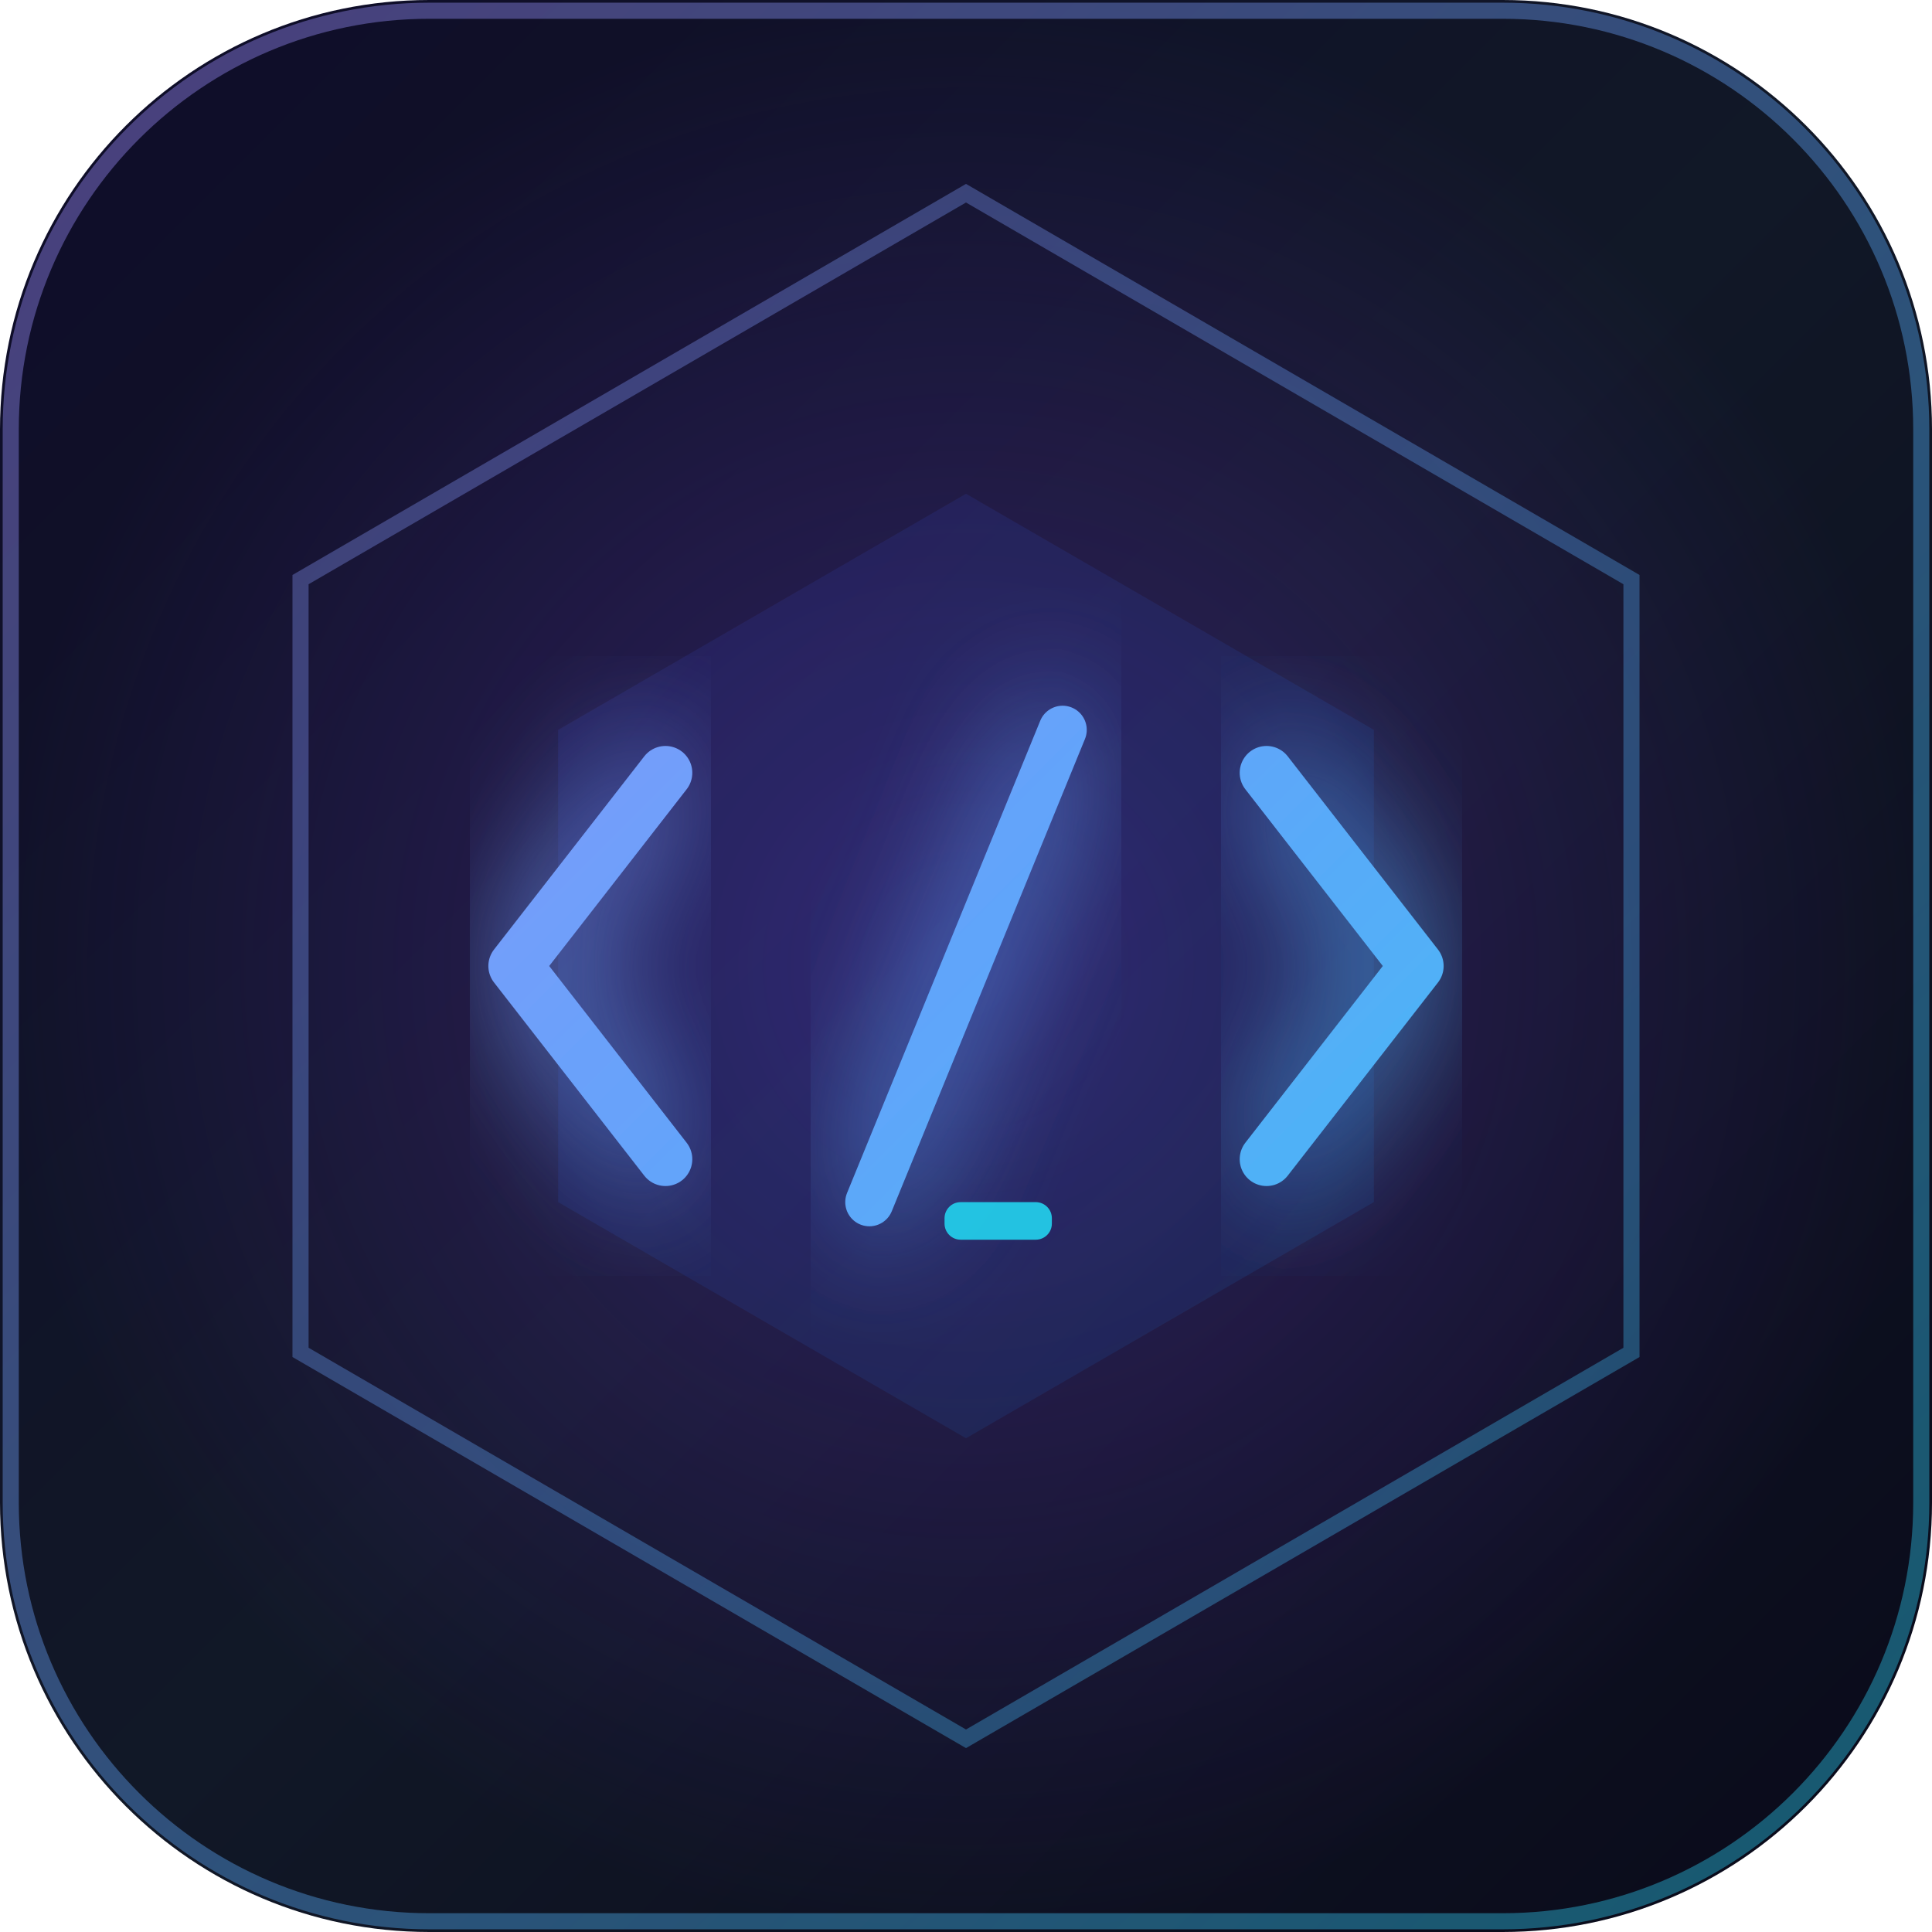
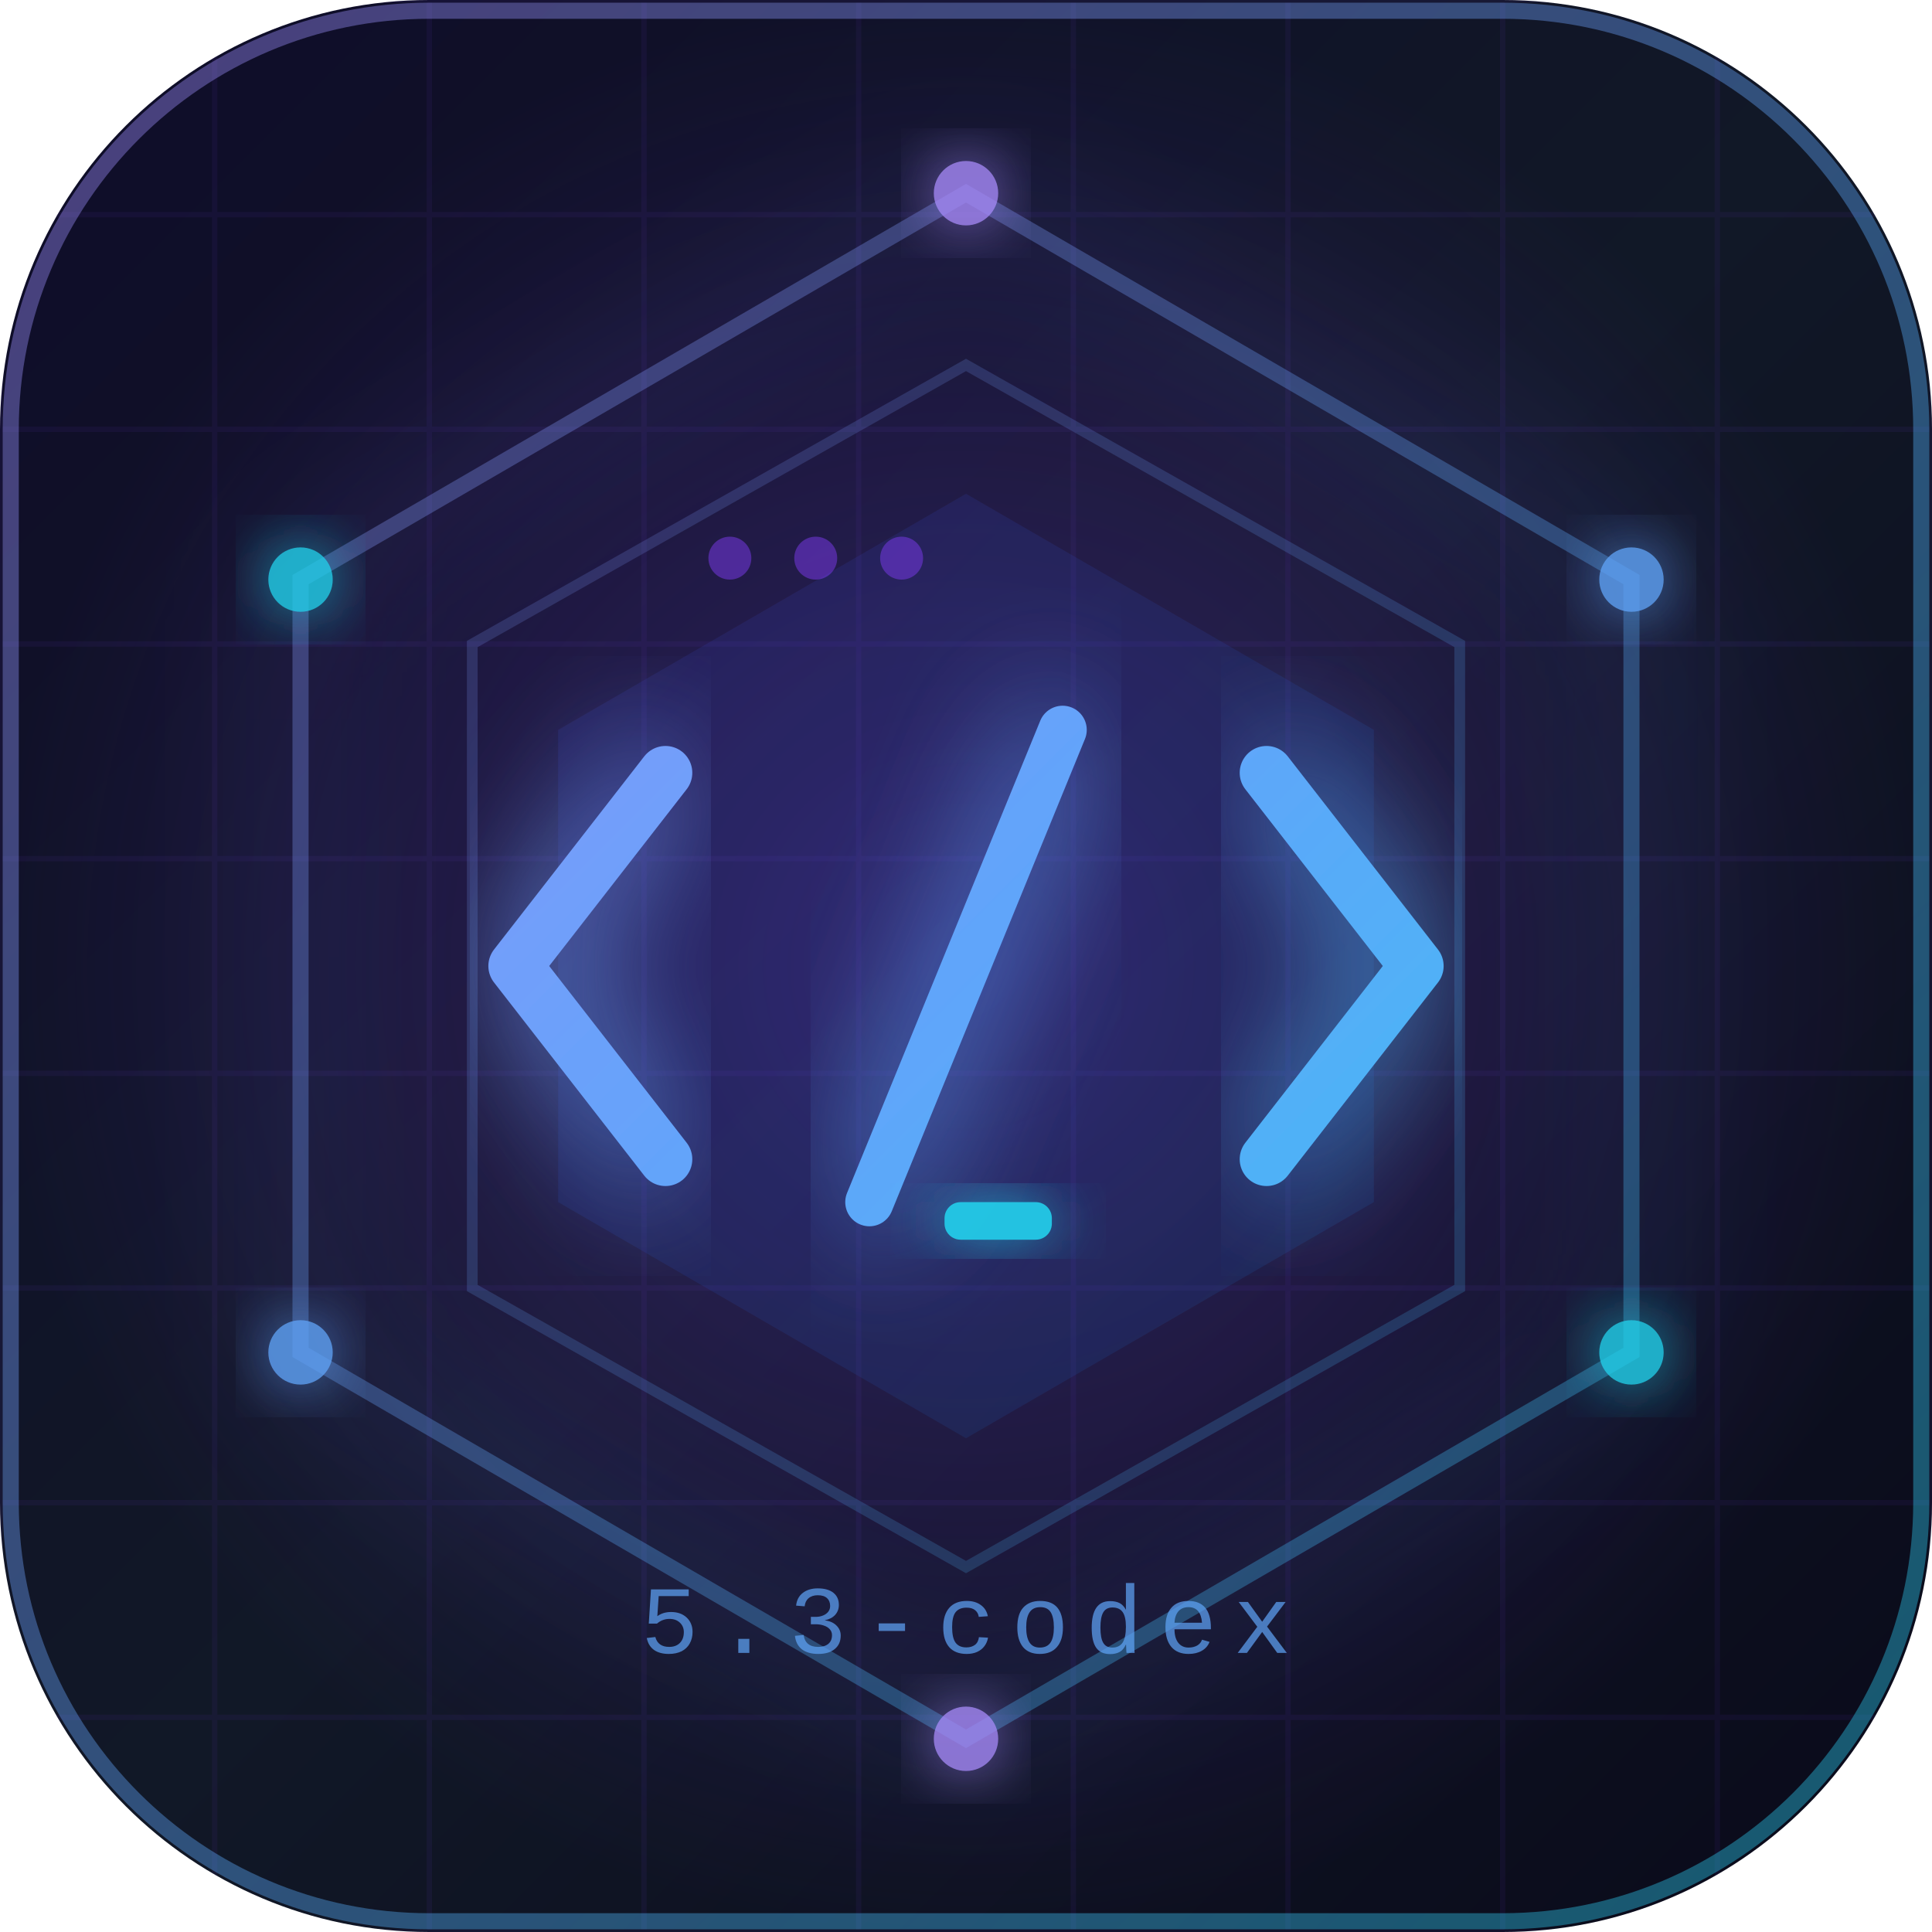
<svg xmlns="http://www.w3.org/2000/svg" width="512" height="512" viewBox="0 0 180 180" fill="none">
  <defs>
    <linearGradient id="bgGrad" x1="0" y1="0" x2="180" y2="180" gradientUnits="userSpaceOnUse">
      <stop offset="0%" stop-color="#0f0c29" />
      <stop offset="50%" stop-color="#111827" />
      <stop offset="100%" stop-color="#0a0a1a" />
    </linearGradient>
+     <linearGradient id="hexGrad" x1="0" y1="0" x2="180" y2="180" gradientUnits="userSpaceOnUse">
+       <stop offset="0%" stop-color="#7c3aed" />
+       <stop offset="50%" stop-color="#2563eb" />
+       <stop offset="100%" stop-color="#06b6d4" />
+     </linearGradient>
    <linearGradient id="strokeGrad" x1="0" y1="0" x2="180" y2="180" gradientUnits="userSpaceOnUse">
      <stop offset="0%" stop-color="#a78bfa" />
      <stop offset="50%" stop-color="#60a5fa" />
      <stop offset="100%" stop-color="#22d3ee" />
    </linearGradient>
-     <linearGradient id="hexGrad" x1="0" y1="0" x2="180" y2="180" gradientUnits="userSpaceOnUse">
-       <stop offset="0%" stop-color="#7c3aed" />
-       <stop offset="50%" stop-color="#2563eb" />
-       <stop offset="100%" stop-color="#06b6d4" />
-     </linearGradient>
-     <radialGradient id="innerGlow" cx="50%" cy="50%" r="50%">
+     <radialGradient id="innerGlow" cx="50%" cy="50%" r="50%" fx="50%" fy="50%">
      <stop offset="0%" stop-color="#7c3aed" stop-opacity="0.3" />
      <stop offset="100%" stop-color="#7c3aed" stop-opacity="0" />
    </radialGradient>
    <filter id="glow" x="-30%" y="-30%" width="160%" height="160%">
      <feGaussianBlur stdDeviation="6" result="coloredBlur" />
      <feMerge>
        <feMergeNode in="coloredBlur" />
        <feMergeNode in="SourceGraphic" />
      </feMerge>
    </filter>
+     <filter id="softGlow" x="-50%" y="-50%" width="200%" height="200%">
+       <feGaussianBlur stdDeviation="3" result="coloredBlur" />
+       <feMerge>
+         <feMergeNode in="coloredBlur" />
+         <feMergeNode in="SourceGraphic" />
+       </feMerge>
+     </filter>
+     <clipPath id="roundedSquare">
+       <rect x="0" y="0" width="180" height="180" rx="40" ry="40" />
+     </clipPath>
  </defs>
  <rect x="0" y="0" width="180" height="180" rx="40" fill="url(#bgGrad)" />
+   <g clip-path="url(#roundedSquare)" opacity="0.07">
+     <line x1="0" y1="0" x2="180" y2="0" stroke="#7c3aed" stroke-width="0.5" />
+     <line x1="0" y1="20" x2="180" y2="20" stroke="#7c3aed" stroke-width="0.5" />
+     <line x1="0" y1="40" x2="180" y2="40" stroke="#7c3aed" stroke-width="0.5" />
+     <line x1="0" y1="60" x2="180" y2="60" stroke="#7c3aed" stroke-width="0.5" />
+     <line x1="0" y1="80" x2="180" y2="80" stroke="#7c3aed" stroke-width="0.5" />
+     <line x1="0" y1="100" x2="180" y2="100" stroke="#7c3aed" stroke-width="0.5" />
+     <line x1="0" y1="120" x2="180" y2="120" stroke="#7c3aed" stroke-width="0.5" />
+     <line x1="0" y1="140" x2="180" y2="140" stroke="#7c3aed" stroke-width="0.5" />
+     <line x1="0" y1="160" x2="180" y2="160" stroke="#7c3aed" stroke-width="0.5" />
+     <line x1="0" y1="180" x2="180" y2="180" stroke="#7c3aed" stroke-width="0.5" />
+     <line x1="0" y1="0" x2="0" y2="180" stroke="#7c3aed" stroke-width="0.5" />
+     <line x1="20" y1="0" x2="20" y2="180" stroke="#7c3aed" stroke-width="0.5" />
+     <line x1="40" y1="0" x2="40" y2="180" stroke="#7c3aed" stroke-width="0.5" />
+     <line x1="60" y1="0" x2="60" y2="180" stroke="#7c3aed" stroke-width="0.5" />
+     <line x1="80" y1="0" x2="80" y2="180" stroke="#7c3aed" stroke-width="0.5" />
+     <line x1="100" y1="0" x2="100" y2="180" stroke="#7c3aed" stroke-width="0.5" />
+     <line x1="120" y1="0" x2="120" y2="180" stroke="#7c3aed" stroke-width="0.5" />
+     <line x1="140" y1="0" x2="140" y2="180" stroke="#7c3aed" stroke-width="0.5" />
+     <line x1="160" y1="0" x2="160" y2="180" stroke="#7c3aed" stroke-width="0.5" />
+     <line x1="180" y1="0" x2="180" y2="180" stroke="#7c3aed" stroke-width="0.5" />
+   </g>
  <rect x="0" y="0" width="180" height="180" rx="40" fill="url(#innerGlow)" />
-   <polygon points="90,18 152,54 152,126 90,162 28,126 28,54" fill="none" stroke="url(#strokeGrad)" stroke-width="1.5" opacity="0.35" />
+   <polygon points="90,18 152,54 152,126 90,162 28,126 28,54" fill="none" stroke="url(#strokeGrad)" stroke-width="1.5" opacity="0.35" filter="url(#glow)" />
+   <polygon points="90,34 136,60 136,120 90,146 44,120 44,60" fill="none" stroke="url(#strokeGrad)" stroke-width="1" opacity="0.2" />
  <polygon points="90,46 128,68 128,112 90,134 52,112 52,68" fill="url(#hexGrad)" opacity="0.12" />
+   <circle cx="90" cy="18" r="3" fill="#a78bfa" opacity="0.8" filter="url(#softGlow)" />
+   <circle cx="152" cy="54" r="3" fill="#60a5fa" opacity="0.8" filter="url(#softGlow)" />
+   <circle cx="152" cy="126" r="3" fill="#22d3ee" opacity="0.8" filter="url(#softGlow)" />
+   <circle cx="90" cy="162" r="3" fill="#a78bfa" opacity="0.8" filter="url(#softGlow)" />
+   <circle cx="28" cy="126" r="3" fill="#60a5fa" opacity="0.8" filter="url(#softGlow)" />
+   <circle cx="28" cy="54" r="3" fill="#22d3ee" opacity="0.8" filter="url(#softGlow)" />
  <path d="M62 72 L48 90 L62 108" stroke="url(#strokeGrad)" stroke-width="5" stroke-linecap="round" stroke-linejoin="round" fill="none" filter="url(#glow)" />
  <path d="M118 72 L132 90 L118 108" stroke="url(#strokeGrad)" stroke-width="5" stroke-linecap="round" stroke-linejoin="round" fill="none" filter="url(#glow)" />
  <line x1="99" y1="68" x2="81" y2="112" stroke="url(#strokeGrad)" stroke-width="4.5" stroke-linecap="round" filter="url(#glow)" />
-   <rect x="88" y="112" width="10" height="3.5" rx="1.5" fill="#22d3ee" opacity="0.9" />
+   <rect x="88" y="112" width="10" height="3.5" rx="1.5" fill="#22d3ee" opacity="0.9" filter="url(#softGlow)" />
+   <circle cx="68" cy="52" r="2" fill="#7c3aed" opacity="0.5" />
+   <circle cx="76" cy="52" r="2" fill="#7c3aed" opacity="0.5" />
+   <circle cx="84" cy="52" r="2" fill="#7c3aed" opacity="0.5" />
+   <text x="90" y="154" text-anchor="middle" fill="#60a5fa" font-size="9" font-family="'Courier New', monospace" opacity="0.7" letter-spacing="1.5">5.3-codex</text>
  <rect x="1" y="1" width="178" height="178" rx="39" fill="none" stroke="url(#strokeGrad)" stroke-width="1.5" opacity="0.4" />
</svg>
